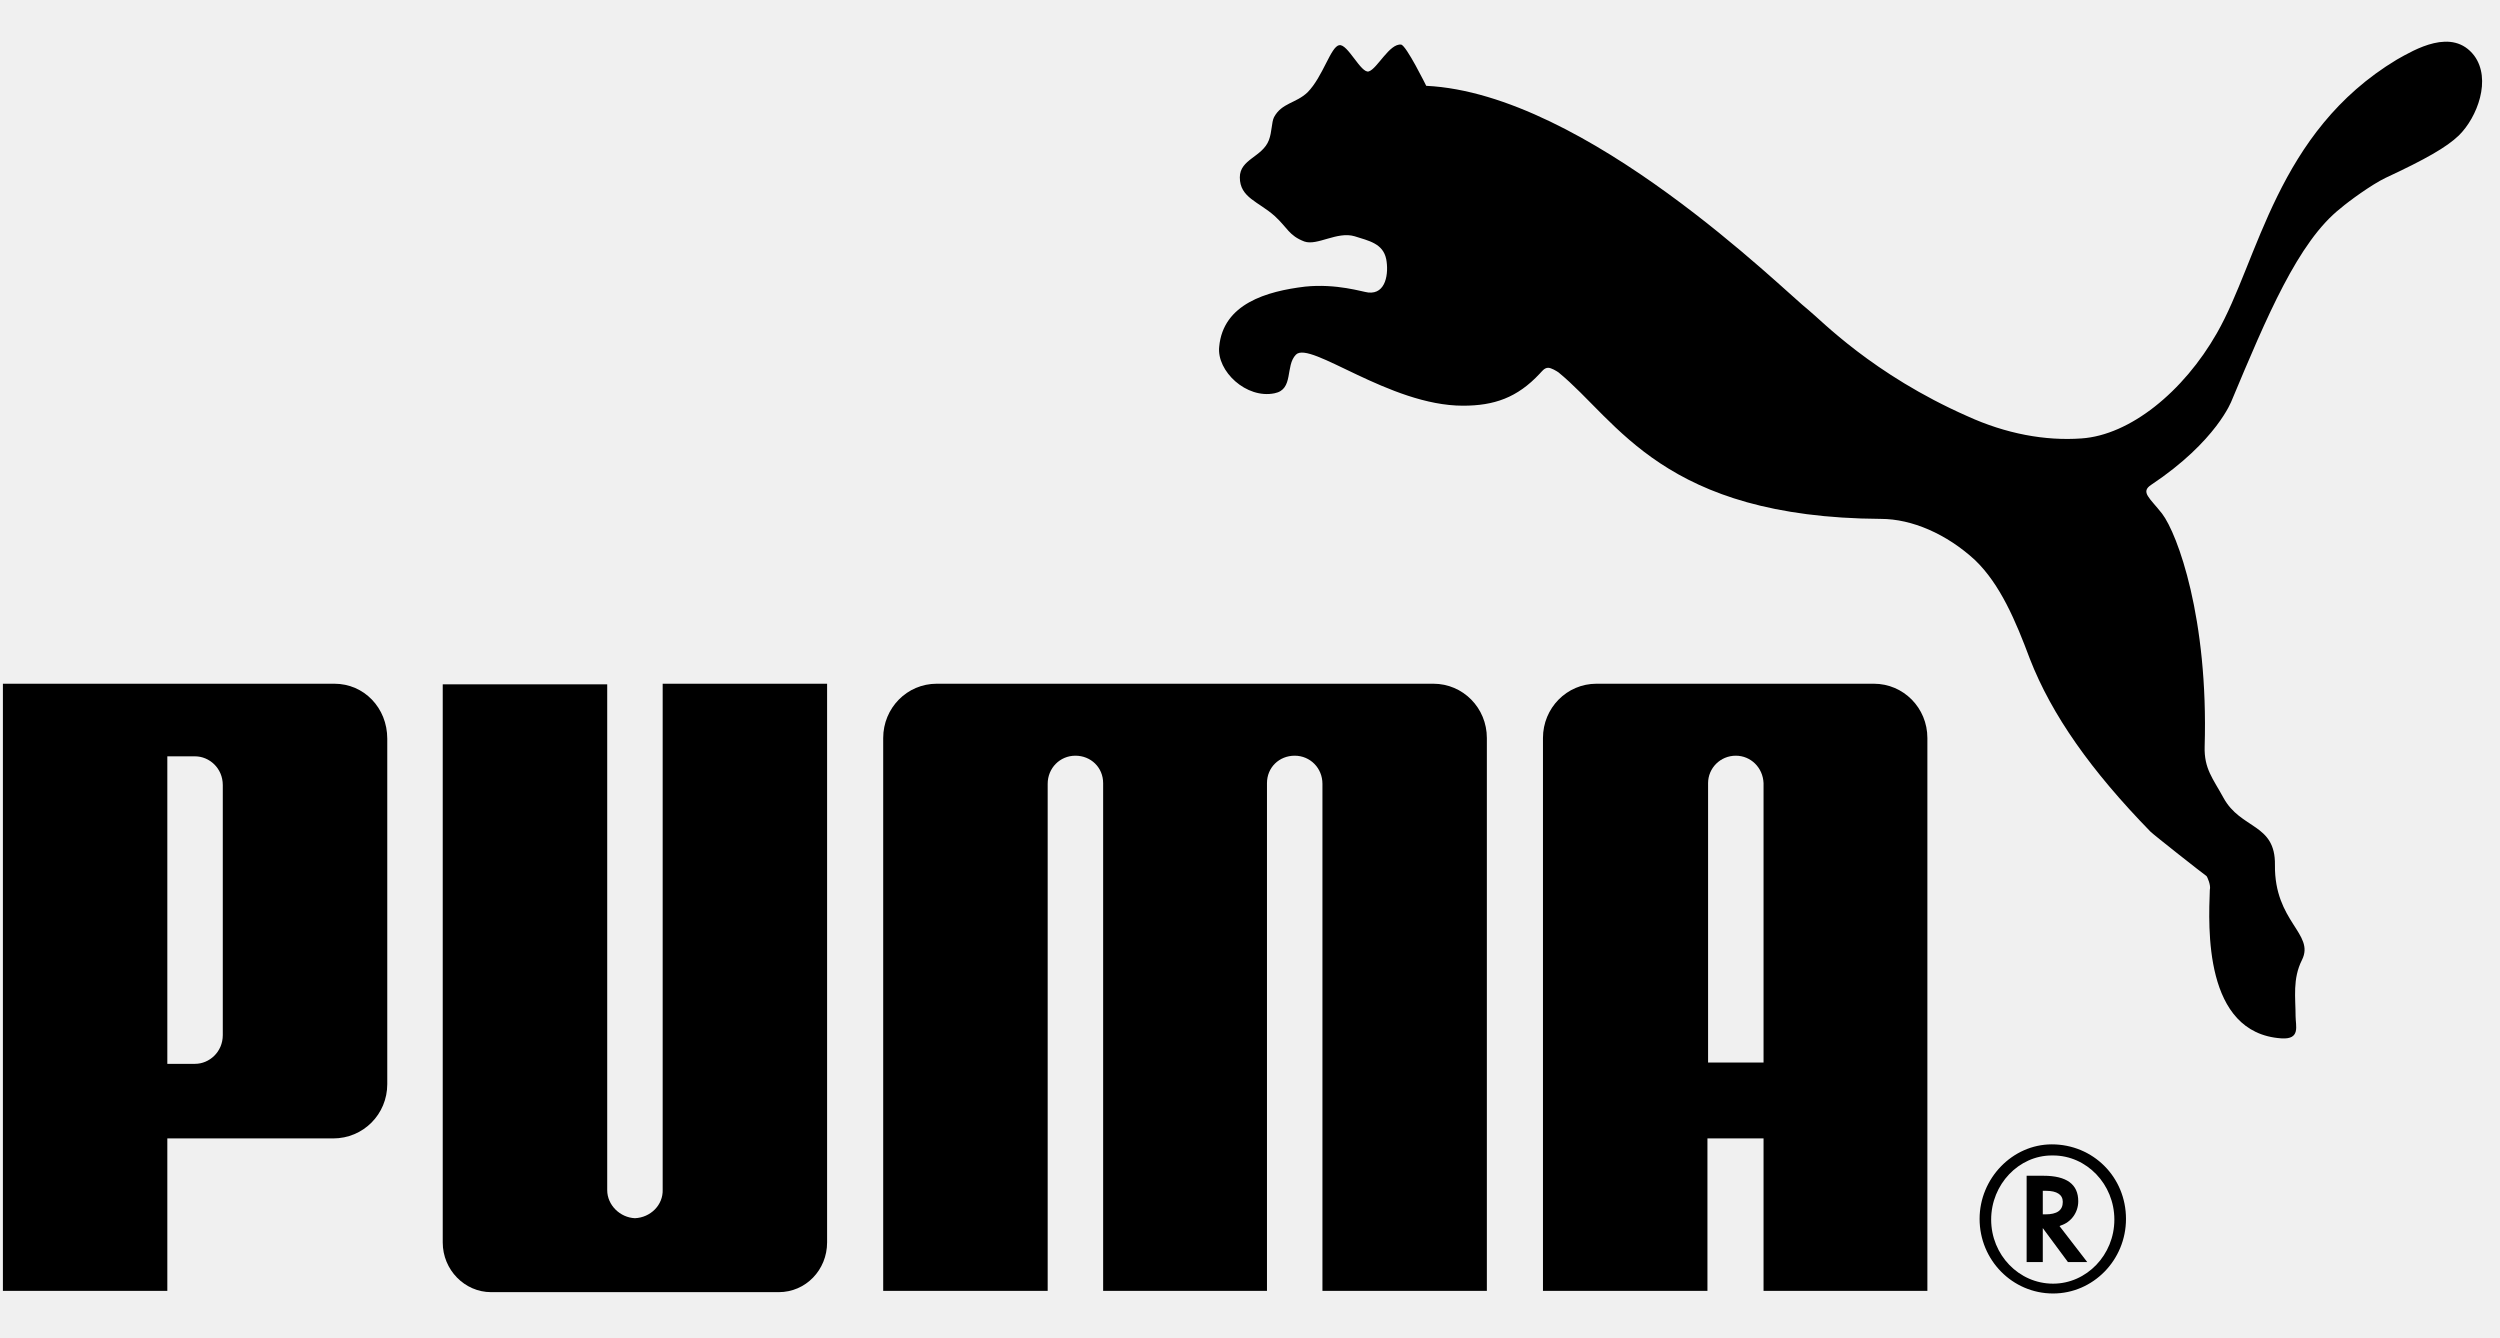
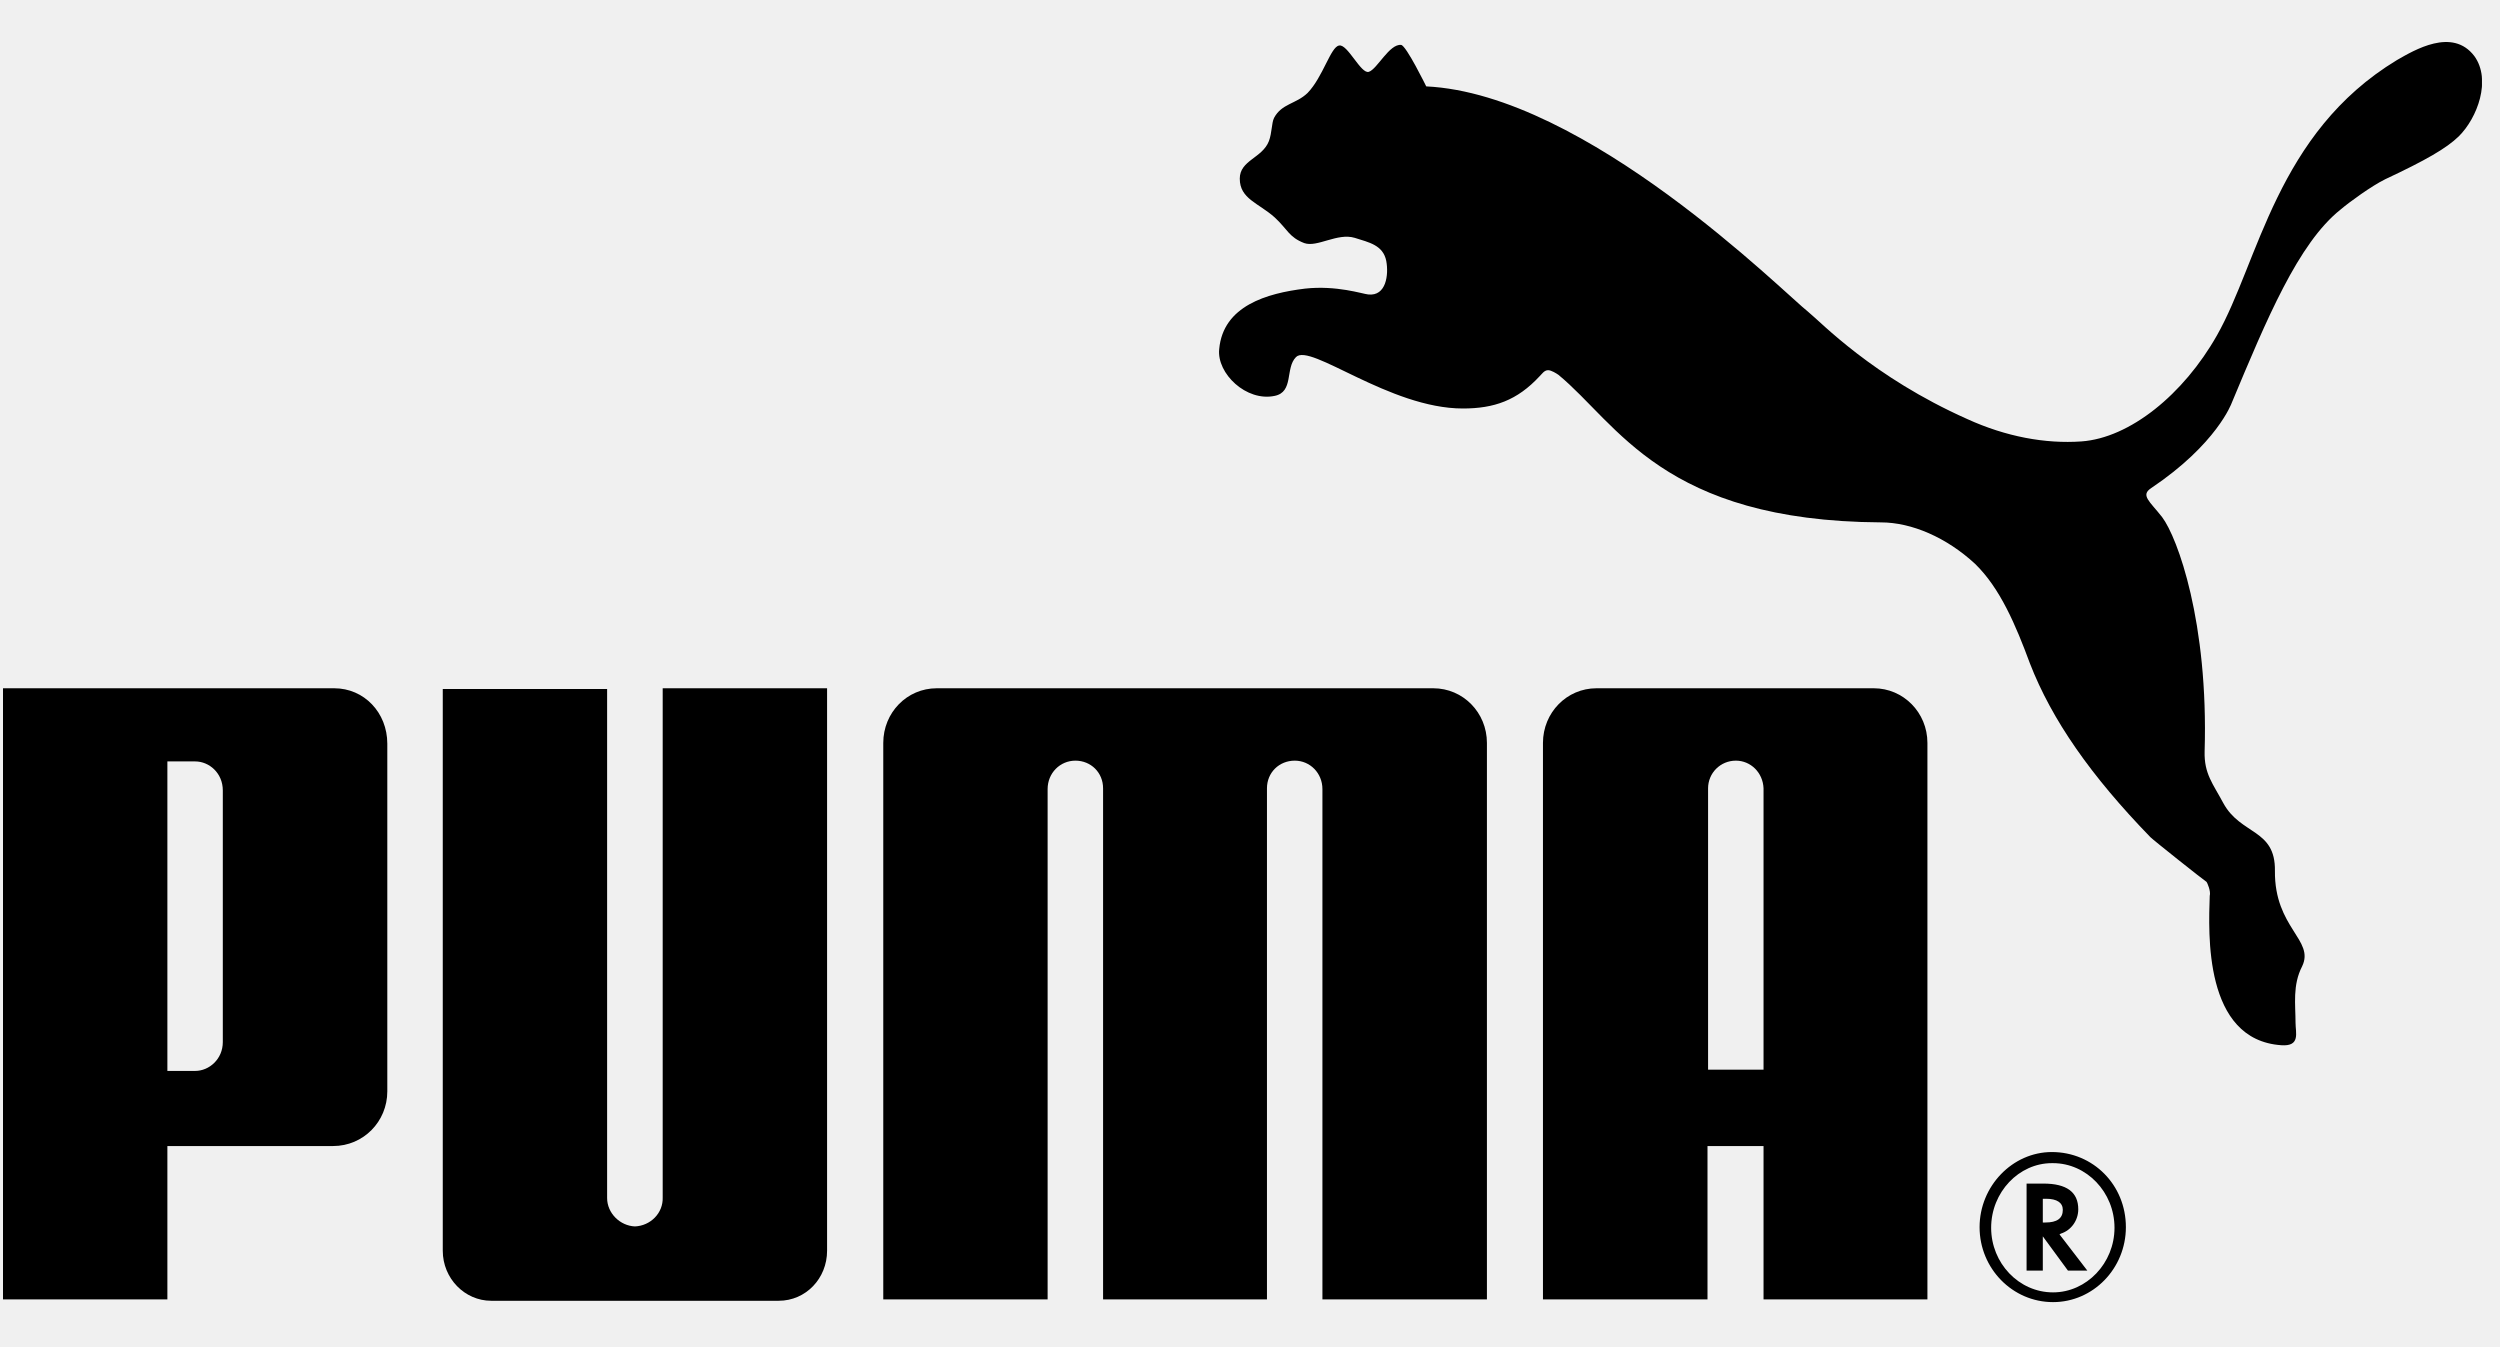
- <svg xmlns="http://www.w3.org/2000/svg" width="43" height="23" viewBox="0 0 43 23" fill="none">
-   <g clip-path="url(#clip0_1389_7970)">
-     <path fill-rule="evenodd" clip-rule="evenodd" d="M23.034 0.778C22.889 0.8 22.756 1.318 22.49 1.588C22.29 1.779 22.046 1.768 21.913 2.016C21.869 2.106 21.88 2.263 21.825 2.41C21.714 2.702 21.325 2.736 21.325 3.051C21.325 3.4 21.647 3.467 21.924 3.715C22.146 3.917 22.168 4.052 22.435 4.154C22.656 4.232 23 3.974 23.3 4.064C23.544 4.142 23.788 4.187 23.843 4.458C23.888 4.694 23.843 5.065 23.533 5.031C23.433 5.02 22.989 4.874 22.446 4.93C21.791 5.009 21.037 5.223 20.97 5.965C20.926 6.382 21.436 6.866 21.924 6.764C22.257 6.697 22.102 6.292 22.29 6.1C22.534 5.853 23.899 6.978 25.163 6.978C25.696 6.978 26.095 6.843 26.483 6.427C26.517 6.393 26.561 6.326 26.628 6.326C26.683 6.326 26.772 6.382 26.805 6.404C27.826 7.237 28.602 8.902 32.352 8.925C32.884 8.925 33.483 9.184 33.971 9.634C34.404 10.05 34.67 10.68 34.914 11.333C35.291 12.301 35.968 13.257 36.988 14.304C37.044 14.36 37.887 15.024 37.953 15.069C37.964 15.08 38.031 15.227 38.009 15.305C37.986 15.936 37.898 17.77 39.24 17.86C39.573 17.882 39.484 17.646 39.484 17.477C39.484 17.162 39.429 16.836 39.595 16.509C39.817 16.059 39.118 15.857 39.129 14.878C39.14 14.158 38.541 14.27 38.242 13.719C38.064 13.392 37.909 13.224 37.92 12.841C37.986 10.635 37.454 9.184 37.188 8.835C36.977 8.565 36.811 8.464 36.999 8.34C38.131 7.586 38.386 6.888 38.386 6.888C38.985 5.459 39.528 4.154 40.261 3.58C40.405 3.456 40.793 3.175 41.026 3.062C41.725 2.736 42.08 2.533 42.291 2.331C42.612 2.016 42.856 1.363 42.557 0.958C42.18 0.463 41.525 0.857 41.226 1.025C39.151 2.274 38.852 4.469 38.131 5.729C37.554 6.742 36.633 7.485 35.801 7.541C35.18 7.586 34.503 7.462 33.838 7.158C32.207 6.438 31.32 5.504 31.109 5.335C30.677 4.998 27.282 1.611 24.531 1.476C24.531 1.476 24.187 0.778 24.099 0.767C23.899 0.744 23.688 1.183 23.544 1.228C23.411 1.273 23.178 0.744 23.034 0.778Z" fill="black" />
-     <path fill-rule="evenodd" clip-rule="evenodd" d="M10.921 20.953C10.665 20.942 10.444 20.728 10.444 20.47V11.771H7.615V21.37C7.615 21.842 7.992 22.225 8.447 22.225H13.394C13.86 22.225 14.226 21.842 14.226 21.37V11.76H11.398V20.458C11.409 20.728 11.187 20.942 10.921 20.953Z" fill="black" />
-     <path fill-rule="evenodd" clip-rule="evenodd" d="M20.394 11.76H16.112C15.602 11.76 15.191 12.176 15.191 12.694V22.203H18.02V13.482C18.02 13.211 18.231 12.998 18.497 12.998C18.763 12.998 18.974 13.2 18.974 13.47V22.203H21.792V13.47C21.792 13.2 22.002 12.998 22.269 12.998C22.535 12.998 22.746 13.211 22.746 13.482V22.203H25.574V12.694C25.574 12.176 25.164 11.76 24.654 11.76H20.394Z" fill="black" />
-     <path fill-rule="evenodd" clip-rule="evenodd" d="M5.729 19.581H2.878V22.203H0.05V11.76H5.751C6.262 11.76 6.661 12.176 6.661 12.705V18.647C6.661 19.164 6.251 19.581 5.729 19.581ZM3.832 13.504C3.832 13.211 3.599 13.009 3.355 13.009H2.878V18.298H3.355C3.599 18.298 3.832 18.095 3.832 17.803V13.504Z" fill="black" />
-     <path fill-rule="evenodd" clip-rule="evenodd" d="M36.567 20.965C36.567 21.674 36.001 22.248 35.313 22.248C34.614 22.248 34.049 21.674 34.049 20.965C34.049 20.268 34.614 19.683 35.291 19.683C36.001 19.683 36.567 20.245 36.567 20.965ZM35.291 19.874C34.725 19.874 34.248 20.369 34.248 20.977C34.248 21.584 34.725 22.079 35.313 22.079C35.89 22.079 36.367 21.584 36.367 20.977C36.367 20.369 35.89 19.874 35.313 19.874H35.291Z" fill="black" />
-     <path fill-rule="evenodd" clip-rule="evenodd" d="M35.901 21.708H35.569L35.136 21.123V21.708H34.858V20.223H35.147C35.546 20.223 35.746 20.369 35.746 20.662C35.746 20.853 35.624 21.022 35.446 21.078L35.424 21.089L35.901 21.708ZM35.18 20.887C35.38 20.887 35.48 20.819 35.48 20.673C35.48 20.549 35.38 20.482 35.191 20.482H35.136V20.887H35.18Z" fill="black" />
-     <path fill-rule="evenodd" clip-rule="evenodd" d="M30.333 22.203V19.581H29.368V22.203H26.539V12.694C26.539 12.176 26.95 11.76 27.46 11.76H32.23C32.74 11.76 33.151 12.176 33.151 12.694V22.203H30.333ZM30.333 18.287V13.47C30.322 13.2 30.111 12.998 29.856 12.998C29.59 12.998 29.379 13.211 29.379 13.47V18.275H30.333V18.287Z" fill="black" />
-   </g>
+ <svg xmlns="http://www.w3.org/2000/svg" width="65px" height="35px" viewBox="0 0 65 35" version="1.1">
  <defs>
-     <clipPath id="clip0_1389_7970">
-       <rect width="42.64" height="21.549" fill="white" transform="translate(0.0506592 0.698242)" />
+     <clipPath id="clip1">
+       <path d="M 31.453 1.062 L 64.531 1.062 L 64.531 27.301 L 31.453 27.301 Z M 31.453 1.062 " />
+     </clipPath>
+     <clipPath id="clip2">
+       <path d="M 11.184 17.5 L 21.668 17.5 L 21.668 33.855 L 11.184 33.855 Z M 11.184 17.5 " />
+     </clipPath>
+     <clipPath id="clip3">
+       <path d="M 22.367 17.5 L 39 17.5 L 39 33.855 L 22.367 33.855 Z M 22.367 17.5 " />
+     </clipPath>
+     <clipPath id="clip4">
+       <path d="M 0.078 17.5 L 10.484 17.5 L 10.484 33.855 L 0.078 33.855 Z M 0.078 17.5 " />
+     </clipPath>
+     <clipPath id="clip5">
+       <path d="M 51.023 29.398 L 55.914 29.398 L 55.914 33.855 L 51.023 33.855 Z M 51.023 29.398 " />
+     </clipPath>
+     <clipPath id="clip6">
+       <path d="M 40 17.5 L 50.324 17.5 L 50.324 33.855 L 40 33.855 Z M 40 17.5 " />
    </clipPath>
  </defs>
+   <g id="surface1">
+     <g clip-path="url(#clip1)" clip-rule="nonzero">
+       <path style=" stroke:none;fill-rule:evenodd;fill:rgb(0%,0%,0%);fill-opacity:1;" d="M 34.816 1.184 C 34.598 1.215 34.398 2.004 33.996 2.418 C 33.695 2.707 33.324 2.691 33.125 3.066 C 33.059 3.203 33.074 3.445 32.992 3.668 C 32.82 4.113 32.234 4.164 32.234 4.645 C 32.234 5.172 32.723 5.277 33.141 5.652 C 33.477 5.961 33.512 6.168 33.91 6.32 C 34.246 6.441 34.77 6.047 35.223 6.184 C 35.59 6.301 35.961 6.371 36.043 6.785 C 36.109 7.141 36.043 7.707 35.574 7.656 C 35.422 7.641 34.754 7.414 33.93 7.504 C 32.941 7.625 31.801 7.949 31.699 9.078 C 31.633 9.711 32.406 10.449 33.141 10.293 C 33.645 10.191 33.41 9.574 33.695 9.285 C 34.062 8.906 36.125 10.621 38.035 10.621 C 38.844 10.621 39.445 10.414 40.031 9.781 C 40.086 9.73 40.148 9.625 40.25 9.625 C 40.336 9.625 40.469 9.711 40.52 9.746 C 42.062 11.016 43.234 13.547 48.902 13.582 C 49.707 13.582 50.613 13.977 51.352 14.66 C 52.004 15.293 52.41 16.254 52.777 17.246 C 53.348 18.719 54.367 20.176 55.91 21.766 C 55.996 21.852 57.27 22.863 57.371 22.93 C 57.387 22.949 57.488 23.172 57.453 23.293 C 57.422 24.25 57.289 27.039 59.316 27.176 C 59.816 27.211 59.684 26.852 59.684 26.594 C 59.684 26.117 59.602 25.617 59.855 25.125 C 60.188 24.438 59.133 24.129 59.148 22.641 C 59.164 21.543 58.258 21.715 57.805 20.879 C 57.539 20.379 57.305 20.121 57.32 19.539 C 57.422 16.184 56.617 13.977 56.215 13.445 C 55.895 13.035 55.645 12.879 55.93 12.691 C 57.641 11.543 58.023 10.48 58.023 10.48 C 58.93 8.309 59.754 6.32 60.859 5.445 C 61.078 5.258 61.664 4.832 62.016 4.66 C 63.074 4.164 63.609 3.855 63.926 3.547 C 64.414 3.066 64.781 2.074 64.332 1.457 C 63.762 0.707 62.77 1.305 62.32 1.562 C 59.184 3.461 58.73 6.801 57.641 8.719 C 56.77 10.258 55.375 11.387 54.117 11.477 C 53.18 11.543 52.156 11.355 51.148 10.895 C 48.684 9.797 47.344 8.375 47.023 8.117 C 46.371 7.605 41.238 2.449 37.082 2.246 C 37.082 2.246 36.562 1.184 36.43 1.168 C 36.125 1.133 35.805 1.801 35.59 1.867 C 35.387 1.938 35.035 1.133 34.816 1.184 Z M 34.816 1.184 " />
+     </g>
+     <g clip-path="url(#clip2)" clip-rule="nonzero">
+       <path style=" stroke:none;fill-rule:evenodd;fill:rgb(0%,0%,0%);fill-opacity:1;" d="M 16.508 31.887 C 16.121 31.871 15.785 31.543 15.785 31.148 L 15.785 17.914 L 11.512 17.914 L 11.512 32.52 C 11.512 33.238 12.082 33.82 12.77 33.82 L 20.246 33.82 C 20.953 33.82 21.504 33.238 21.504 32.52 L 21.504 17.895 L 17.23 17.895 L 17.23 31.129 C 17.246 31.543 16.91 31.871 16.508 31.887 Z M 16.508 31.887 " />
+     </g>
+     <g clip-path="url(#clip3)" clip-rule="nonzero">
+       <path style=" stroke:none;fill-rule:evenodd;fill:rgb(0%,0%,0%);fill-opacity:1;" d="M 30.828 17.895 L 24.355 17.895 C 23.582 17.895 22.965 18.527 22.965 19.316 L 22.965 33.785 L 27.238 33.785 L 27.238 20.516 C 27.238 20.102 27.559 19.777 27.961 19.777 C 28.363 19.777 28.68 20.086 28.68 20.496 L 28.68 33.785 L 32.941 33.785 L 32.941 20.496 C 32.941 20.086 33.258 19.777 33.664 19.777 C 34.062 19.777 34.383 20.102 34.383 20.516 L 34.383 33.785 L 38.66 33.785 L 38.66 19.316 C 38.66 18.527 38.039 17.895 37.266 17.895 Z M 30.828 17.895 " />
+     </g>
+     <g clip-path="url(#clip4)" clip-rule="nonzero">
+       <path style=" stroke:none;fill-rule:evenodd;fill:rgb(0%,0%,0%);fill-opacity:1;" d="M 8.66 29.797 L 4.352 29.797 L 4.352 33.785 L 0.078 33.785 L 0.078 17.895 L 8.691 17.895 C 9.465 17.895 10.07 18.527 10.07 19.336 L 10.07 28.375 C 10.07 29.16 9.449 29.797 8.66 29.797 Z M 5.793 20.551 C 5.793 20.102 5.441 19.797 5.074 19.797 L 4.352 19.797 L 4.352 27.844 L 5.074 27.844 C 5.441 27.844 5.793 27.535 5.793 27.094 Z M 5.793 20.551 " />
+     </g>
+     <g clip-path="url(#clip5)" clip-rule="nonzero">
+       <path style=" stroke:none;fill-rule:evenodd;fill:rgb(0%,0%,0%);fill-opacity:1;" d="M 55.273 31.906 C 55.273 32.98 54.422 33.855 53.379 33.855 C 52.324 33.855 51.469 32.98 51.469 31.906 C 51.469 30.84 52.324 29.953 53.348 29.953 C 54.422 29.953 55.273 30.809 55.273 31.906 Z M 53.348 30.242 C 52.492 30.242 51.77 30.996 51.77 31.922 C 51.77 32.844 52.492 33.602 53.379 33.602 C 54.25 33.602 54.977 32.844 54.977 31.922 C 54.977 30.996 54.25 30.242 53.379 30.242 Z M 53.348 30.242 " />
+     </g>
+     <path style=" stroke:none;fill-rule:evenodd;fill:rgb(0%,0%,0%);fill-opacity:1;" d="M 54.27 33.035 L 53.766 33.035 L 53.113 32.145 L 53.113 33.035 L 52.691 33.035 L 52.691 30.773 L 53.129 30.773 C 53.734 30.773 54.035 30.996 54.035 31.441 C 54.035 31.73 53.852 31.988 53.582 32.074 L 53.547 32.094 Z M 53.18 31.785 C 53.48 31.785 53.633 31.68 53.633 31.457 C 53.633 31.27 53.48 31.168 53.199 31.168 L 53.113 31.168 L 53.113 31.785 Z M 53.18 31.785 " />
+     <g clip-path="url(#clip6)" clip-rule="nonzero">
+       <path style=" stroke:none;fill-rule:evenodd;fill:rgb(0%,0%,0%);fill-opacity:1;" d="M 45.852 33.785 L 45.852 29.797 L 44.395 29.797 L 44.395 33.785 L 40.117 33.785 L 40.117 19.316 C 40.117 18.527 40.738 17.895 41.508 17.895 L 48.719 17.895 C 49.488 17.895 50.113 18.527 50.113 19.316 L 50.113 33.785 Z M 45.852 27.828 L 45.852 20.496 C 45.836 20.086 45.516 19.777 45.133 19.777 C 44.727 19.777 44.41 20.102 44.41 20.496 L 44.41 27.812 L 45.852 27.812 Z M 45.852 27.828 " />
+     </g>
+   </g>
</svg>
